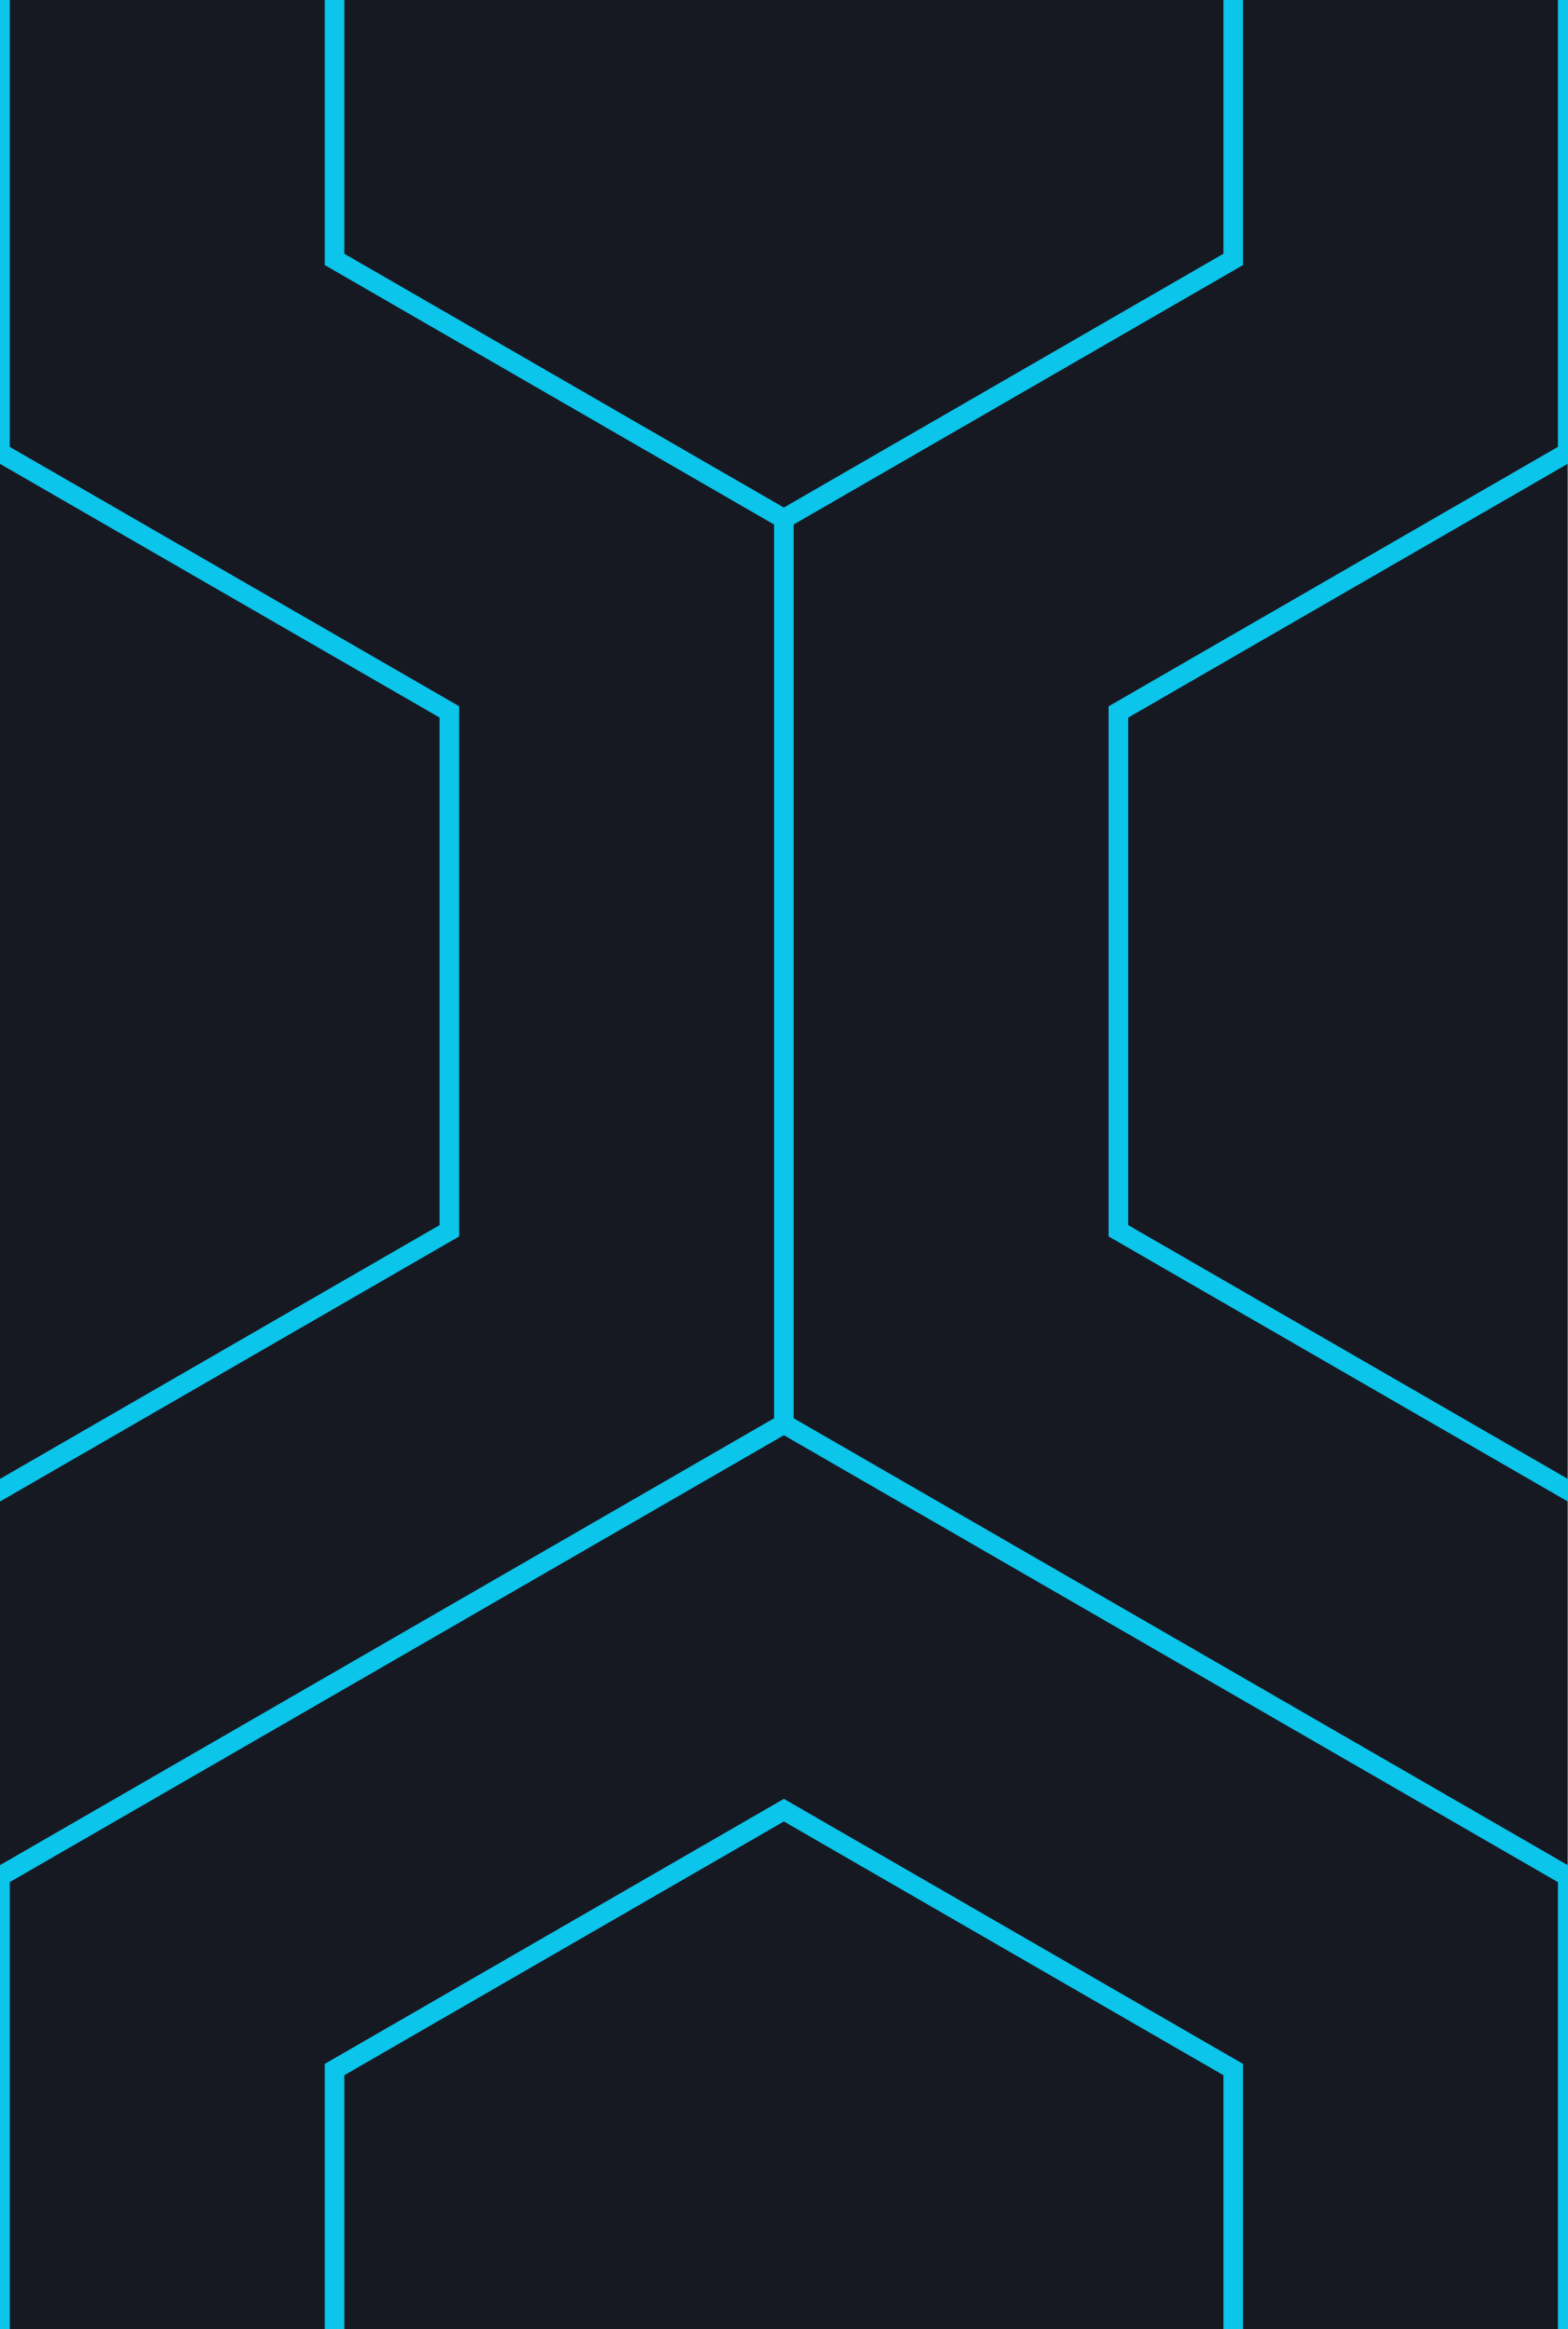
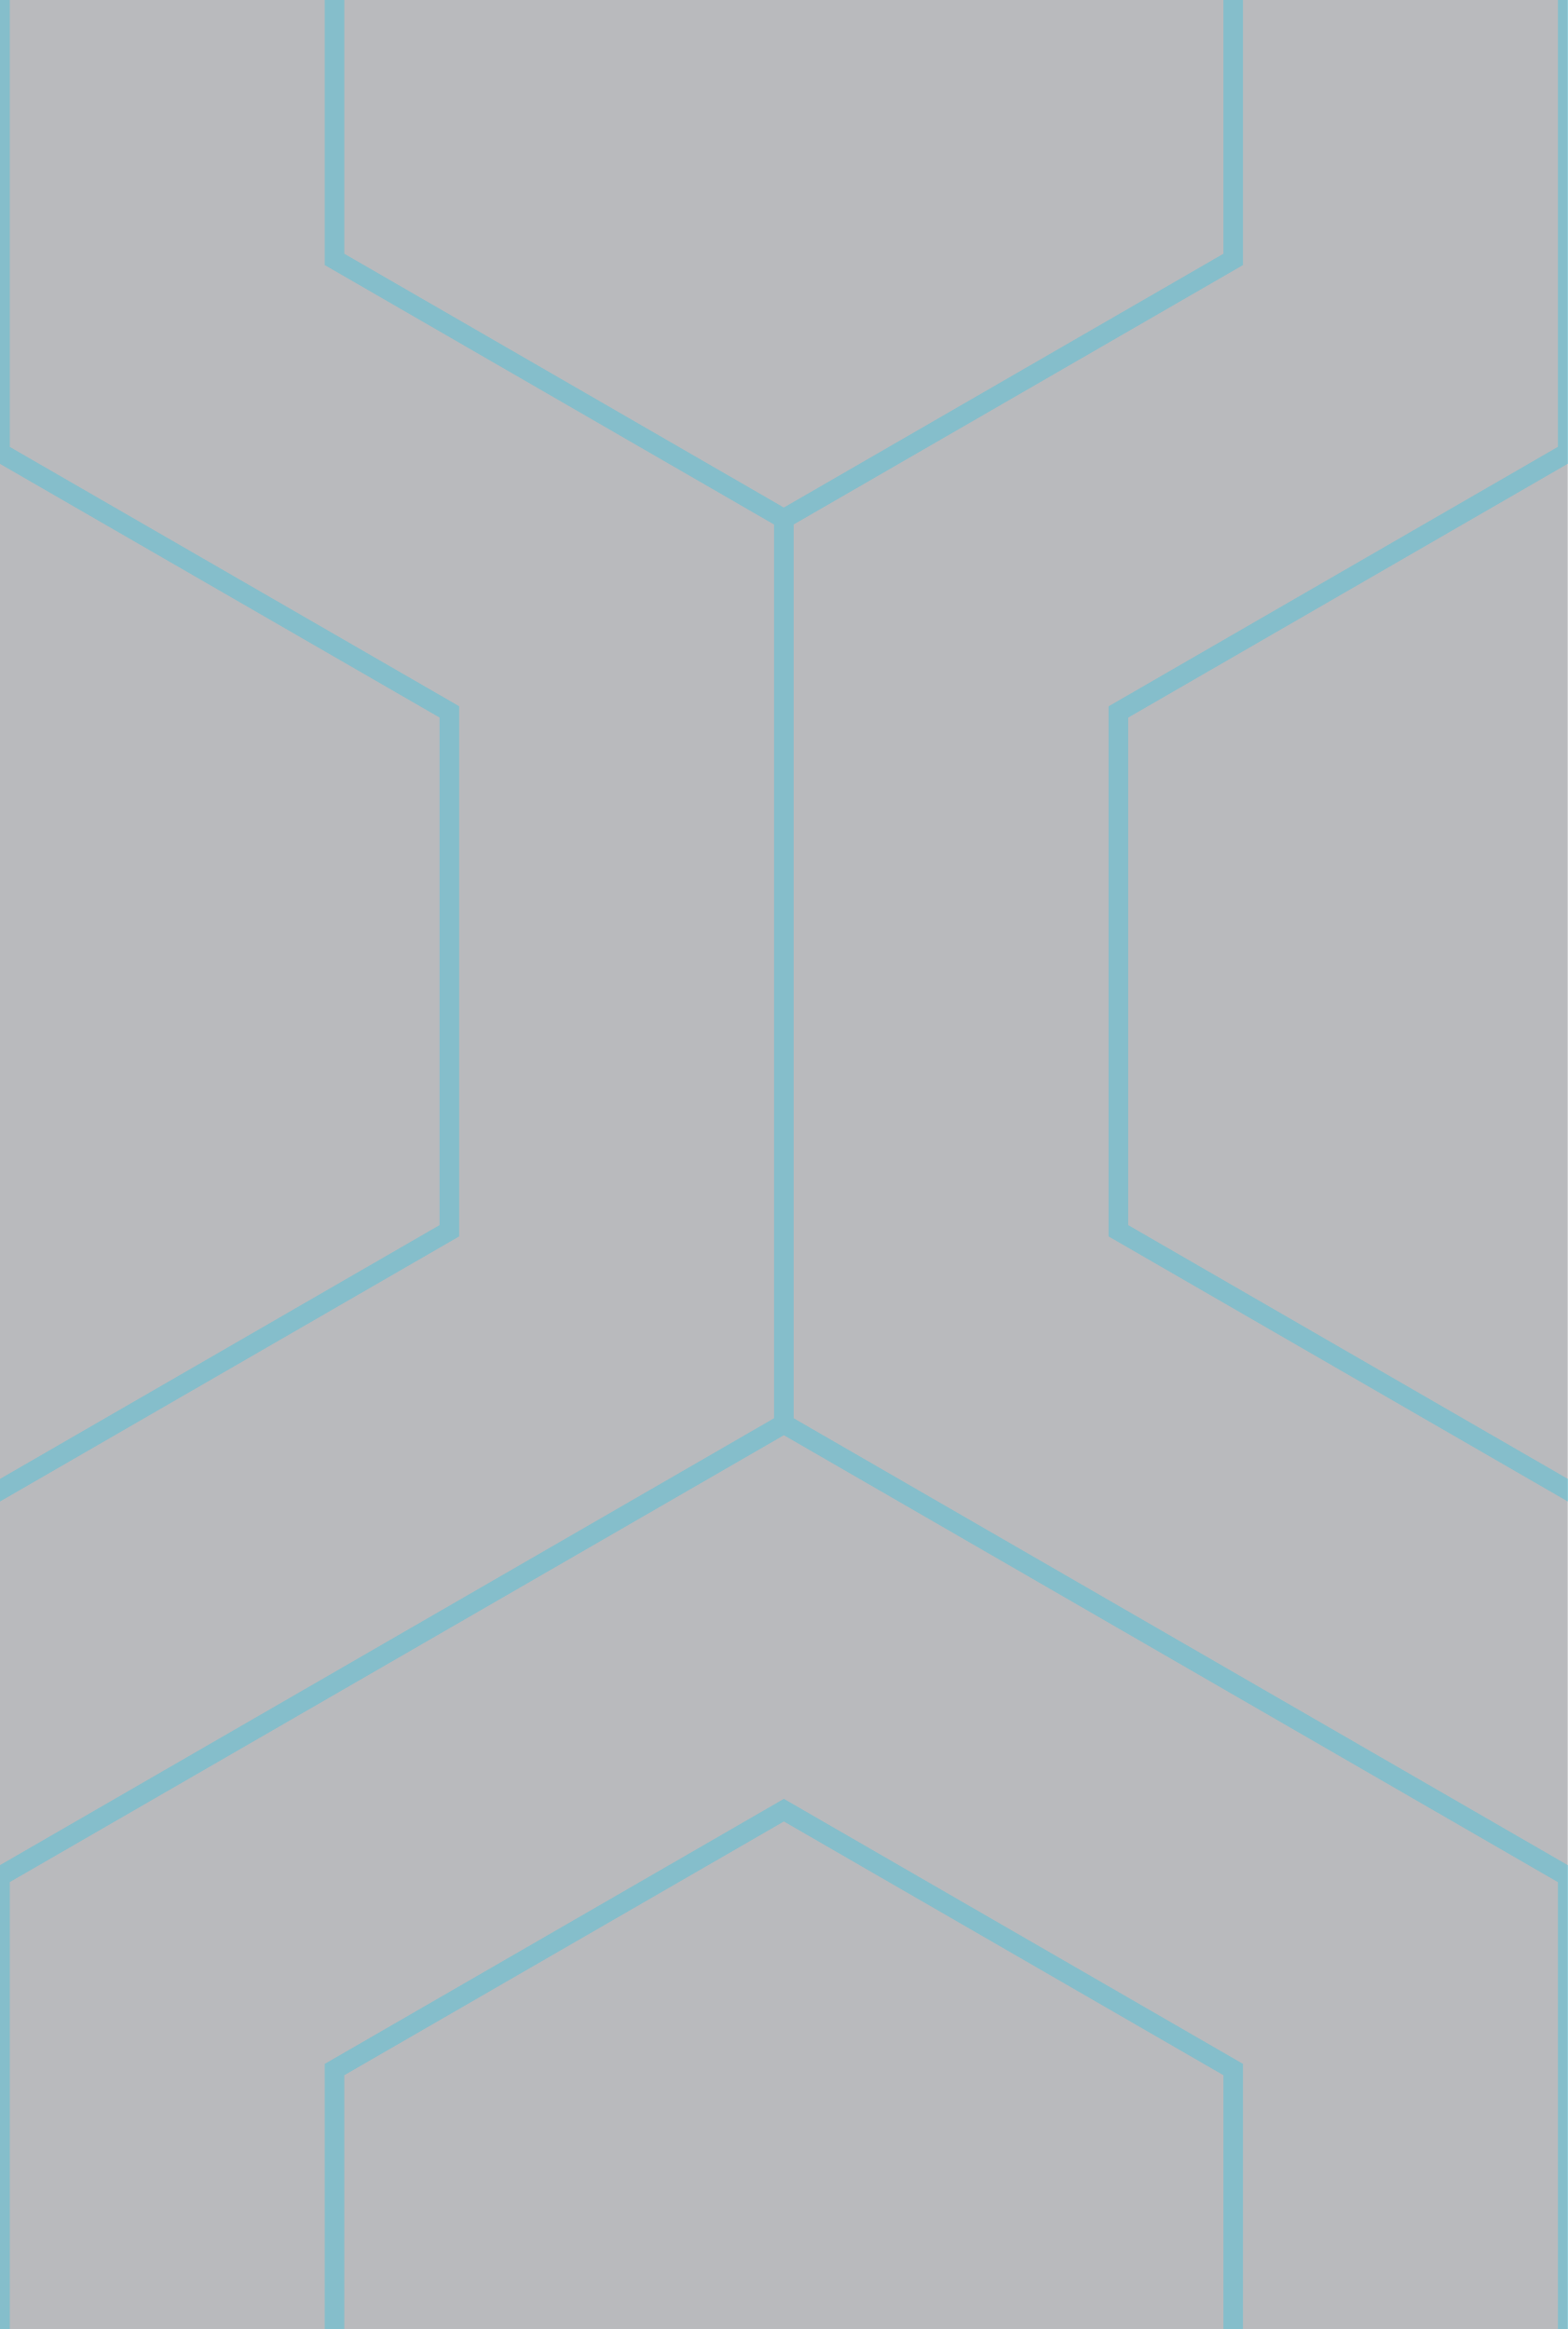
<svg xmlns="http://www.w3.org/2000/svg" width="40" height="59.428" transform="scale(1)">
-   <rect x="0" y="0" width="100%" height="100%" fill="hsla(230, 21%, 11%, 1)" />
-   <path d="M0 70.975V47.881m20-1.692L8.535 52.808v13.239L20 72.667l11.465-6.62V52.808zm0-32.95l11.465-6.62V-6.619L20-13.24 8.535-6.619V6.619L20 13.24m8.535 4.927v13.238L40 38.024l11.465-6.62V18.166L40 11.546zM20 36.333L0 47.88m0 0v23.094m0 0l20 11.548 20-11.548V47.88m0 0L20 36.333m0 0l20 11.549M0 11.547l-11.465 6.619v13.239L0 38.025l11.465-6.62v-13.24L0 11.548v-23.094l20-11.547 20 11.547v23.094M20 36.333V13.24" stroke-linecap="square" stroke-width="0.5" stroke="hsla(190, 91%, 48%, 1)" fill="none" />
+   <rect x="0" y="0" width="100%" height="100%" fill="hsla(230, 21%, 11%, 30%)" />
+   <path d="M0 70.975V47.881m20-1.692L8.535 52.808v13.239L20 72.667l11.465-6.62V52.808zm0-32.95l11.465-6.62V-6.619L20-13.24 8.535-6.619V6.619L20 13.24m8.535 4.927v13.238L40 38.024l11.465-6.62V18.166L40 11.546zM20 36.333L0 47.88m0 0v23.094m0 0l20 11.548 20-11.548V47.88m0 0L20 36.333m0 0l20 11.549M0 11.547l-11.465 6.619v13.239L0 38.025l11.465-6.62v-13.24L0 11.548v-23.094l20-11.547 20 11.547v23.094M20 36.333V13.24" stroke-linecap="square" stroke-width="0.5" stroke="hsla(190, 91%, 48%, 30%)" fill="none" />
</svg>
